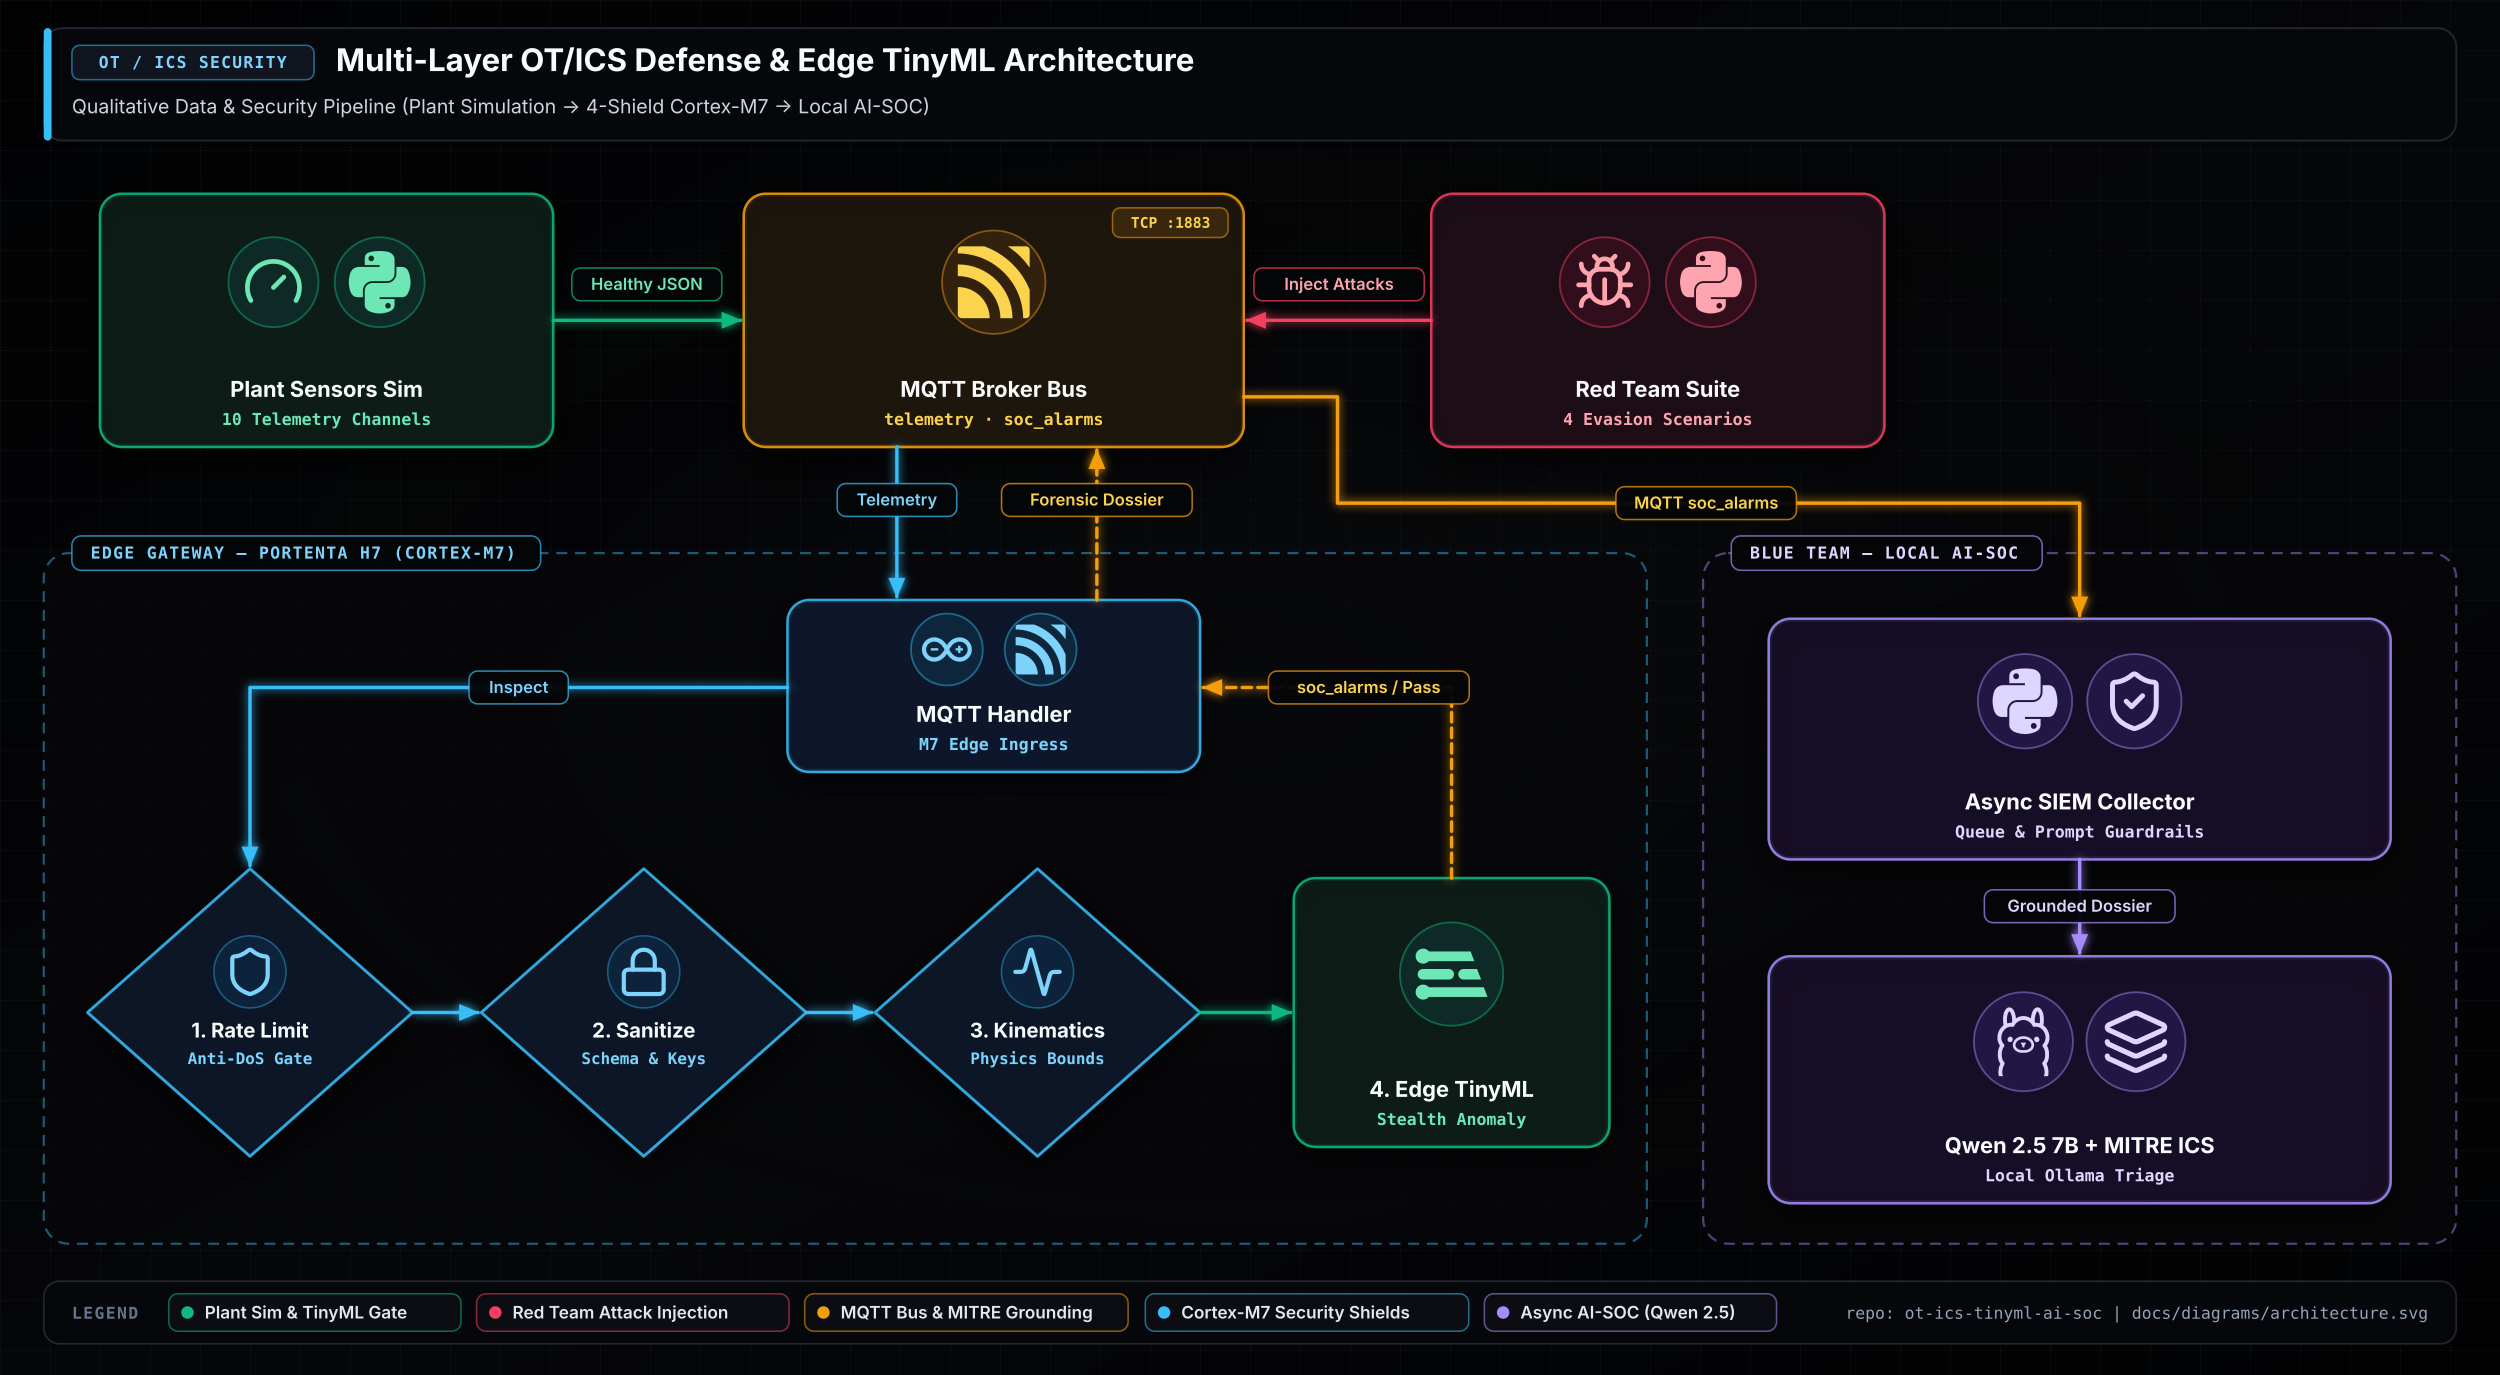
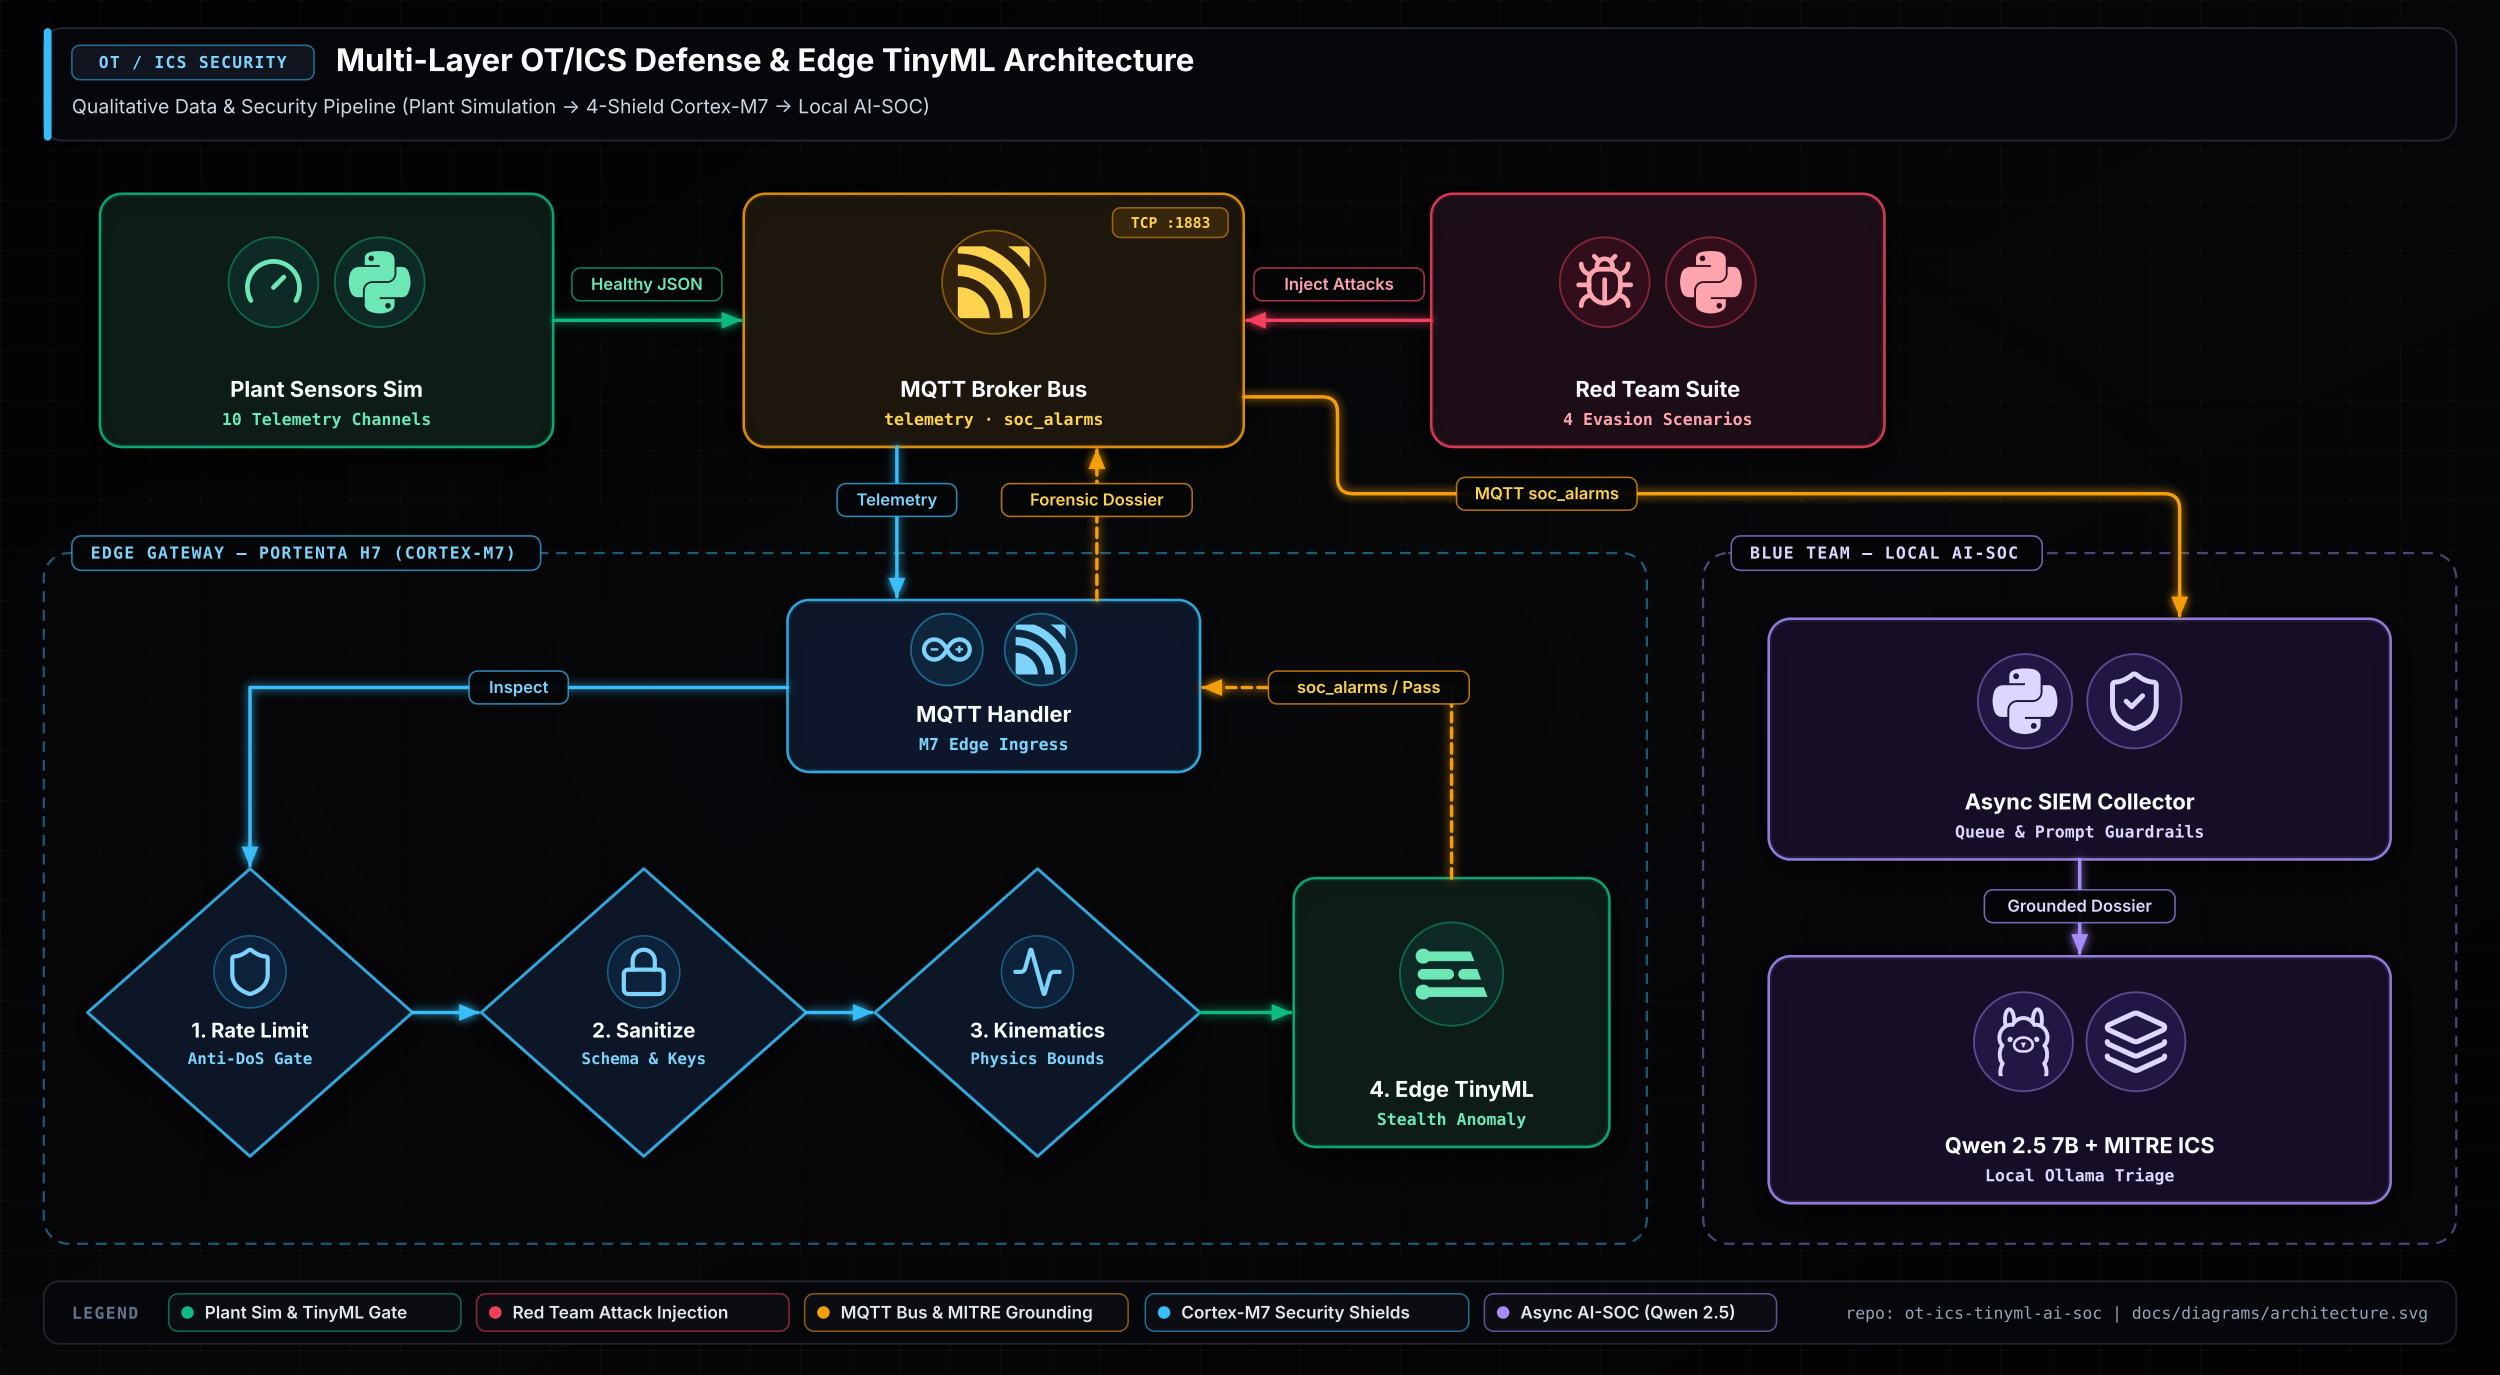
<svg xmlns="http://www.w3.org/2000/svg" viewBox="0 0 1600 880" width="1600" height="880">
  <defs>
    <linearGradient id="bgGrad" x1="0%" y1="0%" x2="100%" y2="100%">
      <stop offset="0%" stop-color="#020203" />
      <stop offset="55%" stop-color="#050608" />
      <stop offset="100%" stop-color="#020203" />
    </linearGradient>
    <radialGradient id="glowCenter" cx="50%" cy="50%" r="55%">
      <stop offset="0%" stop-color="#111318" stop-opacity="0.32" />
      <stop offset="100%" stop-color="#000000" stop-opacity="0" />
    </radialGradient>
    <pattern id="cyberGrid" width="32" height="32" patternUnits="userSpaceOnUse">
      <path d="M 32 0 L 0 0 0 32" fill="none" stroke="#17181E" stroke-width="0.7" stroke-opacity="0.50" />
      <circle cx="0" cy="0" r="0.9" fill="#64748B" fill-opacity="0.16" />
    </pattern>
    <filter id="cardShadow" x="-10%" y="-10%" width="120%" height="124%">
      <feDropShadow dx="0" dy="7" stdDeviation="12" flood-color="#000000" flood-opacity="0.80" />
    </filter>
    <filter id="softGlow" filterUnits="userSpaceOnUse" x="-40" y="-40" width="1680" height="960">
      <feGaussianBlur stdDeviation="3.0" result="blur" />
      <feMerge>
        <feMergeNode in="blur" />
        <feMergeNode in="SourceGraphic" />
      </feMerge>
    </filter>
    <marker id="arr-cyan" viewBox="0 0 10 10" refX="8.5" refY="5" markerWidth="6.5" markerHeight="6.5" orient="auto-start-reverse">
      <path d="M 0 1.2 L 9 5 L 0 8.8 z" fill="#38BDF8" />
    </marker>
    <marker id="arr-red" viewBox="0 0 10 10" refX="8.5" refY="5" markerWidth="6.5" markerHeight="6.5" orient="auto-start-reverse">
      <path d="M 0 1.2 L 9 5 L 0 8.8 z" fill="#F43F5E" />
    </marker>
    <marker id="arr-emerald" viewBox="0 0 10 10" refX="8.5" refY="5" markerWidth="6.5" markerHeight="6.5" orient="auto-start-reverse">
      <path d="M 0 1.2 L 9 5 L 0 8.8 z" fill="#10B981" />
    </marker>
    <marker id="arr-violet" viewBox="0 0 10 10" refX="8.5" refY="5" markerWidth="6.5" markerHeight="6.5" orient="auto-start-reverse">
      <path d="M 0 1.2 L 9 5 L 0 8.8 z" fill="#A78BFA" />
    </marker>
    <marker id="arr-amber" viewBox="0 0 10 10" refX="8.5" refY="5" markerWidth="6.5" markerHeight="6.5" orient="auto-start-reverse">
      <path d="M 0 1.2 L 9 5 L 0 8.8 z" fill="#F59E0B" />
    </marker>
    <marker id="arr-slate" viewBox="0 0 10 10" refX="8.5" refY="5" markerWidth="6.5" markerHeight="6.5" orient="auto-start-reverse">
      <path d="M 0 1.2 L 9 5 L 0 8.8 z" fill="#94A3B8" />
    </marker>
  </defs>
  <rect width="1600" height="880" fill="url(#bgGrad)" />
  <rect width="1600" height="880" fill="url(#cyberGrid)" />
  <rect width="1600" height="880" fill="url(#glowCenter)" />
  <rect x="28" y="18" width="1544" height="72" rx="12" fill="#07080B" fill-opacity="0.94" stroke="#222630" stroke-width="1.2" />
  <rect x="28" y="18" width="5" height="72" rx="2.5" fill="#38BDF8" />
  <rect x="46" y="29" width="155" height="22" rx="5" fill="#10151F" stroke="#38BDF8" stroke-opacity="0.55" stroke-width="1" />
  <text x="123.3" y="43.5" text-anchor="middle" fill="#7DD3FC" font-family="'JetBrains Mono', 'Cascadia Mono', Consolas, monospace" font-size="10.5" font-weight="700" letter-spacing="0.8">OT / ICS SECURITY</text>
  <text x="215" y="45.5" fill="#F8FAFC" font-family="'Inter', 'Segoe UI', system-ui, -apple-system, sans-serif" font-size="20" font-weight="700">Multi-Layer OT/ICS Defense &amp; Edge TinyML Architecture</text>
  <text x="46" y="72.5" fill="#CBD5E1" font-family="'Inter', 'Segoe UI', system-ui, -apple-system, sans-serif" font-size="12.5">Qualitative Data &amp; Security Pipeline (Plant Simulation -&gt; 4-Shield Cortex-M7 -&gt; Local AI-SOC)</text>
  <g filter="url(#cardShadow)">
    <rect x="64" y="124" width="290" height="162" rx="14" fill="#081C17" fill-opacity="0.96" stroke="#10B981" stroke-opacity="0.86" stroke-width="1.6" />
    <rect x="65.5" y="125.5" width="287" height="159" rx="12.5" fill="none" stroke="#6EE7B7" stroke-opacity="0.08" stroke-width="1" />
    <circle cx="175.0" cy="180.6" r="28.8" fill="#0E332A" fill-opacity="0.76" stroke="#10B981" stroke-opacity="0.46" stroke-width="1.15" />
    <g transform="translate(155.00,160.64) scale(1.666667)" fill="none" stroke="#6EE7B7" stroke-width="1.8" stroke-linecap="round" stroke-linejoin="round">
      <path d="m12 14 4-4" />
      <path d="M3.34 19a10 10 0 1 1 17.32 0" />
    </g>
    <circle cx="243.0" cy="180.6" r="28.8" fill="#0E332A" fill-opacity="0.76" stroke="#10B981" stroke-opacity="0.46" stroke-width="1.15" />
    <g transform="translate(223.00,160.64) scale(1.666667)">
      <path d="M11.858 0c-.978.005-1.913.088-2.736.234C6.7.662 6.26 1.558 6.26 3.21v2.182h5.725v.727H4.111c-1.664 0-3.121 1-3.577 2.903-.526 2.181-.549 3.542 0 5.82.407 1.694 1.379 2.902 3.043 2.902h1.969v-2.616c0-1.89 1.635-3.557 3.576-3.557h5.72c1.591 0 2.862-1.31 2.862-2.91v-5.45c0-1.553-1.309-2.718-2.863-2.977A18 18 0 0 0 11.858 0M8.762 1.755c.591 0 1.074.491 1.074 1.095 0 .601-.483 1.087-1.074 1.087A1.08 1.08 0 0 1 7.688 2.85c0-.604.48-1.095 1.074-1.095m9.656 4.364v2.543c0 1.971-1.671 3.63-3.577 3.63H9.122c-1.566 0-2.862 1.34-2.862 2.91v5.452c0 1.551 1.349 2.464 2.862 2.91 1.813.532 3.55.628 5.72 0 1.44-.418 2.862-1.258 2.862-2.91V18.47h-5.719v-.727h8.582c1.664 0 2.284-1.16 2.862-2.903.598-1.793.573-3.518 0-5.819-.41-1.656-1.196-2.903-2.862-2.903zm-3.216 13.807a1.08 1.08 0 0 1 1.074 1.088c0 .604-.48 1.094-1.074 1.094-.592 0-1.075-.49-1.075-1.094 0-.601.483-1.088 1.075-1.088" fill="#6EE7B7" />
    </g>
    <text x="209.0" y="254.0" text-anchor="middle" fill="#F8FAFC" font-family="'Inter', 'Segoe UI', system-ui, -apple-system, sans-serif" font-size="14" font-weight="700">Plant Sensors Sim</text>
    <text x="209.0" y="272.0" text-anchor="middle" fill="#6EE7B7" font-family="'JetBrains Mono', 'Cascadia Mono', Consolas, monospace" font-size="10.6" font-weight="600">10 Telemetry Channels</text>
  </g>
  <g filter="url(#cardShadow)">
    <rect x="476" y="124" width="320" height="162" rx="14" fill="#1C1408" fill-opacity="0.96" stroke="#F59E0B" stroke-opacity="0.86" stroke-width="1.6" />
    <rect x="477.5" y="125.5" width="317" height="159" rx="12.5" fill="none" stroke="#FCD34D" stroke-opacity="0.08" stroke-width="1" />
    <rect x="712" y="133" width="74" height="19" rx="5" fill="#38270D" stroke="#F59E0B" stroke-opacity="0.55" stroke-width="1" />
    <text x="749.2" y="145.8" text-anchor="middle" fill="#FCD34D" font-family="'JetBrains Mono', 'Cascadia Mono', Consolas, monospace" font-size="9.4" font-weight="700">TCP :1883</text>
    <circle cx="636.0" cy="180.6" r="33.1" fill="#38270D" fill-opacity="0.76" stroke="#F59E0B" stroke-opacity="0.46" stroke-width="1.15" />
    <g transform="translate(613.00,157.64) scale(1.916667)">
      <path d="M10.657 23.994h-9.45A1.212 1.212 0 0 1 0 22.788v-9.18h.071c5.784 0 10.504 4.65 10.586 10.386Zm7.606 0h-4.045C14.135 16.246 7.795 9.977 0 9.942V6.038h.071c9.983 0 18.121 8.044 18.192 17.956Zm4.53 0h-.97C21.754 12.071 11.995 2.407 0 2.372v-1.16C0 .55.544.006 1.207.006h7.64C15.733 2.49 21.257 7.789 24 14.508v8.291c0 .663-.544 1.195-1.207 1.195ZM16.713.006h6.092A1.19 1.19 0 0 1 24 1.2v5.914c-.91-1.242-2.046-2.65-3.158-3.762C19.588 2.11 18.122.987 16.714.005Z" fill="#FCD34D" />
    </g>
    <text x="636.0" y="254.0" text-anchor="middle" fill="#F8FAFC" font-family="'Inter', 'Segoe UI', system-ui, -apple-system, sans-serif" font-size="14" font-weight="700">MQTT Broker Bus</text>
    <text x="636.0" y="272.0" text-anchor="middle" fill="#FCD34D" font-family="'JetBrains Mono', 'Cascadia Mono', Consolas, monospace" font-size="10.6" font-weight="600">telemetry  ·  soc_alarms</text>
  </g>
  <g filter="url(#cardShadow)">
    <rect x="916" y="124" width="290" height="162" rx="14" fill="#1C0C16" fill-opacity="0.96" stroke="#F43F5E" stroke-opacity="0.86" stroke-width="1.6" />
    <rect x="917.5" y="125.5" width="287" height="159" rx="12.5" fill="none" stroke="#FDA4AF" stroke-opacity="0.08" stroke-width="1" />
    <circle cx="1027.0" cy="180.6" r="28.8" fill="#3A1323" fill-opacity="0.76" stroke="#F43F5E" stroke-opacity="0.46" stroke-width="1.15" />
    <g transform="translate(1007.00,160.64) scale(1.666667)" fill="none" stroke="#FDA4AF" stroke-width="1.8" stroke-linecap="round" stroke-linejoin="round">
      <path d="M12 20v-9" />
      <path d="M14 7a4 4 0 0 1 4 4v3a6 6 0 0 1-12 0v-3a4 4 0 0 1 4-4z" />
      <path d="M14.12 3.88 16 2" />
      <path d="M21 21a4 4 0 0 0-3.81-4" />
      <path d="M21 5a4 4 0 0 1-3.55 3.97" />
      <path d="M22 13h-4" />
      <path d="M3 21a4 4 0 0 1 3.81-4" />
      <path d="M3 5a4 4 0 0 0 3.55 3.97" />
      <path d="M6 13H2" />
      <path d="m8 2 1.88 1.88" />
      <path d="M9 7.13V6a3 3 0 1 1 6 0v1.13" />
    </g>
    <circle cx="1095.0" cy="180.6" r="28.8" fill="#3A1323" fill-opacity="0.76" stroke="#F43F5E" stroke-opacity="0.46" stroke-width="1.15" />
    <g transform="translate(1075.00,160.64) scale(1.666667)">
      <path d="M11.858 0c-.978.005-1.913.088-2.736.234C6.7.662 6.26 1.558 6.26 3.21v2.182h5.725v.727H4.111c-1.664 0-3.121 1-3.577 2.903-.526 2.181-.549 3.542 0 5.82.407 1.694 1.379 2.902 3.043 2.902h1.969v-2.616c0-1.89 1.635-3.557 3.576-3.557h5.72c1.591 0 2.862-1.31 2.862-2.91v-5.45c0-1.553-1.309-2.718-2.863-2.977A18 18 0 0 0 11.858 0M8.762 1.755c.591 0 1.074.491 1.074 1.095 0 .601-.483 1.087-1.074 1.087A1.08 1.08 0 0 1 7.688 2.85c0-.604.48-1.095 1.074-1.095m9.656 4.364v2.543c0 1.971-1.671 3.63-3.577 3.63H9.122c-1.566 0-2.862 1.34-2.862 2.91v5.452c0 1.551 1.349 2.464 2.862 2.91 1.813.532 3.55.628 5.72 0 1.44-.418 2.862-1.258 2.862-2.91V18.47h-5.719v-.727h8.582c1.664 0 2.284-1.16 2.862-2.903.598-1.793.573-3.518 0-5.819-.41-1.656-1.196-2.903-2.862-2.903zm-3.216 13.807a1.08 1.08 0 0 1 1.074 1.088c0 .604-.48 1.094-1.074 1.094-.592 0-1.075-.49-1.075-1.094 0-.601.483-1.088 1.075-1.088" fill="#FDA4AF" />
    </g>
    <text x="1061.0" y="254.0" text-anchor="middle" fill="#F8FAFC" font-family="'Inter', 'Segoe UI', system-ui, -apple-system, sans-serif" font-size="14" font-weight="700">Red Team Suite</text>
    <text x="1061.0" y="272.0" text-anchor="middle" fill="#FDA4AF" font-family="'JetBrains Mono', 'Cascadia Mono', Consolas, monospace" font-size="10.6" font-weight="600">4 Evasion Scenarios</text>
  </g>
  <path d="M 354 205 L 474 205" fill="none" stroke="#10B981" stroke-width="2.2" stroke-linecap="round" stroke-linejoin="round" marker-end="url(#arr-emerald)" filter="url(#softGlow)" />
  <rect x="366.0" y="171.5" width="96.0" height="21" rx="5.5" fill="#050608" fill-opacity="0.96" stroke="#10B981" stroke-opacity="0.72" stroke-width="1" />
  <text x="414.0" y="185.5" text-anchor="middle" fill="#6EE7B7" font-family="'Inter', 'Segoe UI', system-ui, -apple-system, sans-serif" font-size="10.6" font-weight="600">Healthy JSON</text>
  <path d="M 916 205 L 798 205" fill="none" stroke="#F43F5E" stroke-width="2.2" stroke-linecap="round" stroke-linejoin="round" marker-end="url(#arr-red)" filter="url(#softGlow)" />
  <rect x="802.5" y="171.5" width="109.0" height="21" rx="5.5" fill="#050608" fill-opacity="0.96" stroke="#F43F5E" stroke-opacity="0.72" stroke-width="1" />
  <text x="857.0" y="185.5" text-anchor="middle" fill="#FDA4AF" font-family="'Inter', 'Segoe UI', system-ui, -apple-system, sans-serif" font-size="10.6" font-weight="600">Inject Attacks</text>
  <g>
    <rect x="28" y="354" width="1026" height="442" rx="16" fill="#07080B" fill-opacity="0.72" stroke="#38BDF8" stroke-opacity="0.46" stroke-width="1.4" stroke-dasharray="7 5" />
    <rect x="46" y="343" width="300" height="22" rx="6" fill="#040507" stroke="#38BDF8" stroke-opacity="0.7" stroke-width="1" />
    <text x="58" y="357.5" fill="#7DD3FC" font-family="'JetBrains Mono', 'Cascadia Mono', Consolas, monospace" font-size="10.6" font-weight="700" letter-spacing="0.8">EDGE GATEWAY — PORTENTA H7 (CORTEX-M7)</text>
  </g>
  <g filter="url(#cardShadow)">
    <rect x="504" y="384" width="264" height="110" rx="14" fill="#091929" fill-opacity="0.96" stroke="#38BDF8" stroke-opacity="0.86" stroke-width="1.6" />
    <rect x="505.5" y="385.5" width="261" height="107" rx="12.5" fill="none" stroke="#7DD3FC" stroke-opacity="0.08" stroke-width="1" />
    <circle cx="606.0" cy="415.7" r="23.0" fill="#0F2942" fill-opacity="0.76" stroke="#38BDF8" stroke-opacity="0.46" stroke-width="1.15" />
    <g transform="translate(590.00,399.68) scale(1.333333)">
      <path d="M18.087 6.146c-.3 0-.607.017-.907.069-2.532.367-4.23 2.239-5.18 3.674-.95-1.435-2.648-3.307-5.18-3.674a6.49 6.49 0 0 0-.907-.069C2.648 6.146 0 8.77 0 12s2.656 5.854 5.913 5.854c.3 0 .607-.017.916-.069 2.531-.376 4.23-2.247 5.18-3.683.949 1.436 2.647 3.307 5.18 3.683.299.043.607.069.915.069C21.344 17.854 24 15.23 24 12s-2.656-5.854-5.913-5.854zM6.53 15.734a3.837 3.837 0 0 1-.625.043c-2.148 0-3.889-1.7-3.889-3.777 0-2.085 1.749-3.777 3.898-3.777.208 0 .416.017.624.043 2.39.35 3.847 2.768 4.347 3.734-.508.974-1.974 3.384-4.355 3.734zm11.558.043c-.208 0-.416-.017-.624-.043-2.39-.35-3.856-2.768-4.347-3.734.491-.966 1.957-3.384 4.347-3.734.208-.026.416-.043.624-.043 2.149 0 3.89 1.7 3.89 3.777 0 2.085-1.75 3.777-3.89 3.777zm1.65-4.404v1.134h-1.205v1.182h-1.156v-1.182H16.17v-1.134h1.206V10.19h1.156v1.183h1.206zM4.246 12.498H7.82v-1.125H4.245v1.125z" fill="#7DD3FC" />
    </g>
    <circle cx="666.0" cy="415.7" r="23.0" fill="#0F2942" fill-opacity="0.76" stroke="#38BDF8" stroke-opacity="0.46" stroke-width="1.15" />
    <g transform="translate(650.00,399.68) scale(1.333333)">
      <path d="M10.657 23.994h-9.45A1.212 1.212 0 0 1 0 22.788v-9.18h.071c5.784 0 10.504 4.65 10.586 10.386Zm7.606 0h-4.045C14.135 16.246 7.795 9.977 0 9.942V6.038h.071c9.983 0 18.121 8.044 18.192 17.956Zm4.53 0h-.97C21.754 12.071 11.995 2.407 0 2.372v-1.16C0 .55.544.006 1.207.006h7.64C15.733 2.49 21.257 7.789 24 14.508v8.291c0 .663-.544 1.195-1.207 1.195ZM16.713.006h6.092A1.19 1.19 0 0 1 24 1.2v5.914c-.91-1.242-2.046-2.65-3.158-3.762C19.588 2.11 18.122.987 16.714.005Z" fill="#7DD3FC" />
    </g>
    <text x="636.0" y="462.0" text-anchor="middle" fill="#F8FAFC" font-family="'Inter', 'Segoe UI', system-ui, -apple-system, sans-serif" font-size="14" font-weight="700">MQTT Handler</text>
    <text x="636.0" y="480.0" text-anchor="middle" fill="#7DD3FC" font-family="'JetBrains Mono', 'Cascadia Mono', Consolas, monospace" font-size="10.6" font-weight="600">M7 Edge Ingress</text>
  </g>
  <path d="M 574 286 L 574 382" fill="none" stroke="#38BDF8" stroke-width="2.2" stroke-linecap="round" stroke-linejoin="round" marker-end="url(#arr-cyan)" filter="url(#softGlow)" />
  <rect x="535.8" y="309.5" width="76.5" height="21" rx="5.5" fill="#050608" fill-opacity="0.96" stroke="#38BDF8" stroke-opacity="0.72" stroke-width="1" />
  <text x="574.0" y="323.5" text-anchor="middle" fill="#7DD3FC" font-family="'Inter', 'Segoe UI', system-ui, -apple-system, sans-serif" font-size="10.6" font-weight="600">Telemetry</text>
  <path d="M 702 384 L 702 288" fill="none" stroke="#F59E0B" stroke-width="2.2" stroke-linecap="round" stroke-linejoin="round" stroke-dasharray="6 4" marker-end="url(#arr-amber)" filter="url(#softGlow)" />
  <rect x="641.0" y="309.5" width="122.0" height="21" rx="5.5" fill="#050608" fill-opacity="0.96" stroke="#F59E0B" stroke-opacity="0.72" stroke-width="1" />
  <text x="702.0" y="323.5" text-anchor="middle" fill="#FCD34D" font-family="'Inter', 'Segoe UI', system-ui, -apple-system, sans-serif" font-size="10.6" font-weight="600">Forensic Dossier</text>
  <g filter="url(#cardShadow)">
    <polygon points="160,556 264,648 160,740 56,648" fill="#091929" fill-opacity="0.97" stroke="#38BDF8" stroke-opacity="0.86" stroke-width="1.8" stroke-linejoin="round" />
    <circle cx="160" cy="622" r="23.1" fill="#0F2942" fill-opacity="0.72" stroke="#38BDF8" stroke-opacity="0.4" stroke-width="1" />
    <g transform="translate(143.00,605.00) scale(1.416667)" fill="none" stroke="#7DD3FC" stroke-width="1.9" stroke-linecap="round" stroke-linejoin="round">
      <path d="M20 13c0 5-3.5 7.5-7.66 8.95a1 1 0 0 1-.67-.01C7.5 20.5 4 18 4 13V6a1 1 0 0 1 1-1c2 0 4.5-1.2 6.24-2.72a1.17 1.17 0 0 1 1.52 0C14.51 3.81 17 5 19 5a1 1 0 0 1 1 1z" />
    </g>
    <text x="160" y="664" text-anchor="middle" fill="#F8FAFC" font-family="'Inter', 'Segoe UI', system-ui, -apple-system, sans-serif" font-size="13" font-weight="700">1. Rate Limit</text>
    <text x="160" y="681" text-anchor="middle" fill="#7DD3FC" font-family="'JetBrains Mono', 'Cascadia Mono', Consolas, monospace" font-size="10.2" font-weight="600">Anti-DoS Gate</text>
  </g>
  <g filter="url(#cardShadow)">
    <polygon points="412,556 516,648 412,740 308,648" fill="#091929" fill-opacity="0.97" stroke="#38BDF8" stroke-opacity="0.86" stroke-width="1.8" stroke-linejoin="round" />
    <circle cx="412" cy="622" r="23.1" fill="#0F2942" fill-opacity="0.72" stroke="#38BDF8" stroke-opacity="0.4" stroke-width="1" />
    <g transform="translate(395.00,605.00) scale(1.416667)" fill="none" stroke="#7DD3FC" stroke-width="1.9" stroke-linecap="round" stroke-linejoin="round">
      <rect width="18" height="11" x="3" y="11" rx="2" ry="2" />
      <path d="M7 11V7a5 5 0 0 1 10 0v4" />
    </g>
    <text x="412" y="664" text-anchor="middle" fill="#F8FAFC" font-family="'Inter', 'Segoe UI', system-ui, -apple-system, sans-serif" font-size="13" font-weight="700">2. Sanitize</text>
    <text x="412" y="681" text-anchor="middle" fill="#7DD3FC" font-family="'JetBrains Mono', 'Cascadia Mono', Consolas, monospace" font-size="10.2" font-weight="600">Schema &amp; Keys</text>
  </g>
  <g filter="url(#cardShadow)">
    <polygon points="664,556 768,648 664,740 560,648" fill="#091929" fill-opacity="0.97" stroke="#38BDF8" stroke-opacity="0.86" stroke-width="1.8" stroke-linejoin="round" />
    <circle cx="664" cy="622" r="23.1" fill="#0F2942" fill-opacity="0.72" stroke="#38BDF8" stroke-opacity="0.4" stroke-width="1" />
    <g transform="translate(647.00,605.00) scale(1.416667)" fill="none" stroke="#7DD3FC" stroke-width="1.9" stroke-linecap="round" stroke-linejoin="round">
      <path d="M22 12h-2.48a2 2 0 0 0-1.93 1.46l-2.35 8.36a.25.25 0 0 1-.48 0L9.24 2.18a.25.25 0 0 0-.48 0l-2.35 8.36A2 2 0 0 1 4.49 12H2" />
    </g>
    <text x="664" y="664" text-anchor="middle" fill="#F8FAFC" font-family="'Inter', 'Segoe UI', system-ui, -apple-system, sans-serif" font-size="13" font-weight="700">3. Kinematics</text>
    <text x="664" y="681" text-anchor="middle" fill="#7DD3FC" font-family="'JetBrains Mono', 'Cascadia Mono', Consolas, monospace" font-size="10.2" font-weight="600">Physics Bounds</text>
  </g>
  <g filter="url(#cardShadow)">
    <rect x="828" y="562" width="202" height="172" rx="14" fill="#081C17" fill-opacity="0.96" stroke="#10B981" stroke-opacity="0.86" stroke-width="1.6" />
    <rect x="829.5" y="563.5" width="199" height="169" rx="12.5" fill="none" stroke="#6EE7B7" stroke-opacity="0.08" stroke-width="1" />
    <circle cx="929.0" cy="623.4" r="33.1" fill="#0E332A" fill-opacity="0.76" stroke="#10B981" stroke-opacity="0.46" stroke-width="1.15" />
    <g transform="translate(906.00,600.44) scale(1.916667)">
      <path d="M16.008 10.287h4.51l1.348 3.53h-5.858c-.979 0-1.772-.79-1.772-1.766s.793-1.766 1.772-1.766v.002ZM.677 12.049a1.77 1.77 0 0 1 1.773-1.766h8.597a1.77 1.77 0 0 1 1.772 1.766c0 .976-.793 1.766-1.772 1.766H2.45c-.98 0-1.773-.79-1.773-1.766ZM24 19.613H4.448a2.515 2.515 0 0 1-1.93.899A2.514 2.514 0 0 1 0 18.002a2.514 2.514 0 0 1 2.518-2.509c.775 0 1.467.351 1.93.899h18.321L24 19.613ZM19.594 7.655H4.404a2.51 2.51 0 0 1-1.886.852A2.514 2.514 0 0 1 0 5.998a2.514 2.514 0 0 1 2.518-2.51c.797 0 1.506.371 1.967.946h13.878l1.231 3.221Z" fill="#6EE7B7" />
    </g>
    <text x="929.0" y="702.0" text-anchor="middle" fill="#F8FAFC" font-family="'Inter', 'Segoe UI', system-ui, -apple-system, sans-serif" font-size="14" font-weight="700">4. Edge TinyML</text>
    <text x="929.0" y="720.0" text-anchor="middle" fill="#6EE7B7" font-family="'JetBrains Mono', 'Cascadia Mono', Consolas, monospace" font-size="10.6" font-weight="600">Stealth Anomaly</text>
  </g>
  <path d="M 504 440 L 160 440 L 160 554" fill="none" stroke="#38BDF8" stroke-width="2.2" stroke-linecap="round" stroke-linejoin="round" marker-end="url(#arr-cyan)" filter="url(#softGlow)" />
  <rect x="300.2" y="429.5" width="63.5" height="21" rx="5.5" fill="#050608" fill-opacity="0.96" stroke="#38BDF8" stroke-opacity="0.72" stroke-width="1" />
  <text x="332.0" y="443.5" text-anchor="middle" fill="#7DD3FC" font-family="'Inter', 'Segoe UI', system-ui, -apple-system, sans-serif" font-size="10.6" font-weight="600">Inspect</text>
  <path d="M 264 648 L 306 648" fill="none" stroke="#38BDF8" stroke-width="2.2" stroke-linecap="round" stroke-linejoin="round" marker-end="url(#arr-cyan)" filter="url(#softGlow)" />
  <path d="M 516 648 L 558 648" fill="none" stroke="#38BDF8" stroke-width="2.2" stroke-linecap="round" stroke-linejoin="round" marker-end="url(#arr-cyan)" filter="url(#softGlow)" />
  <path d="M 768 648 L 826 648" fill="none" stroke="#10B981" stroke-width="2.2" stroke-linecap="round" stroke-linejoin="round" marker-end="url(#arr-emerald)" filter="url(#softGlow)" />
  <path d="M 929 562 L 929 440 L 770 440" fill="none" stroke="#F59E0B" stroke-width="2.2" stroke-linecap="round" stroke-linejoin="round" stroke-dasharray="6 4" marker-end="url(#arr-amber)" filter="url(#softGlow)" />
  <rect x="811.8" y="429.5" width="128.5" height="21" rx="5.5" fill="#050608" fill-opacity="0.96" stroke="#F59E0B" stroke-opacity="0.72" stroke-width="1" />
  <text x="876.0" y="443.5" text-anchor="middle" fill="#FCD34D" font-family="'Inter', 'Segoe UI', system-ui, -apple-system, sans-serif" font-size="10.6" font-weight="600">soc_alarms / Pass</text>
  <g>
    <rect x="1090" y="354" width="482" height="442" rx="16" fill="#07080B" fill-opacity="0.72" stroke="#A78BFA" stroke-opacity="0.46" stroke-width="1.4" stroke-dasharray="7 5" />
    <rect x="1108" y="343" width="199" height="22" rx="6" fill="#040507" stroke="#A78BFA" stroke-opacity="0.7" stroke-width="1" />
    <text x="1120" y="357.5" fill="#DDD6FE" font-family="'JetBrains Mono', 'Cascadia Mono', Consolas, monospace" font-size="10.6" font-weight="700" letter-spacing="0.8">BLUE TEAM — LOCAL AI-SOC</text>
  </g>
  <g filter="url(#cardShadow)">
    <rect x="1132" y="396" width="398" height="154" rx="14" fill="#140F28" fill-opacity="0.96" stroke="#A78BFA" stroke-opacity="0.86" stroke-width="1.6" />
    <rect x="1133.5" y="397.5" width="395" height="151" rx="12.5" fill="none" stroke="#DDD6FE" stroke-opacity="0.08" stroke-width="1" />
    <circle cx="1296.0" cy="448.8" r="30.2" fill="#291E4D" fill-opacity="0.76" stroke="#A78BFA" stroke-opacity="0.46" stroke-width="1.15" />
    <g transform="translate(1275.00,427.80) scale(1.75)">
      <path d="M11.858 0c-.978.005-1.913.088-2.736.234C6.7.662 6.26 1.558 6.26 3.21v2.182h5.725v.727H4.111c-1.664 0-3.121 1-3.577 2.903-.526 2.181-.549 3.542 0 5.82.407 1.694 1.379 2.902 3.043 2.902h1.969v-2.616c0-1.89 1.635-3.557 3.576-3.557h5.72c1.591 0 2.862-1.31 2.862-2.91v-5.45c0-1.553-1.309-2.718-2.863-2.977A18 18 0 0 0 11.858 0M8.762 1.755c.591 0 1.074.491 1.074 1.095 0 .601-.483 1.087-1.074 1.087A1.08 1.08 0 0 1 7.688 2.85c0-.604.48-1.095 1.074-1.095m9.656 4.364v2.543c0 1.971-1.671 3.63-3.577 3.63H9.122c-1.566 0-2.862 1.34-2.862 2.91v5.452c0 1.551 1.349 2.464 2.862 2.91 1.813.532 3.55.628 5.72 0 1.44-.418 2.862-1.258 2.862-2.91V18.47h-5.719v-.727h8.582c1.664 0 2.284-1.16 2.862-2.903.598-1.793.573-3.518 0-5.819-.41-1.656-1.196-2.903-2.862-2.903zm-3.216 13.807a1.08 1.08 0 0 1 1.074 1.088c0 .604-.48 1.094-1.074 1.094-.592 0-1.075-.49-1.075-1.094 0-.601.483-1.088 1.075-1.088" fill="#DDD6FE" />
    </g>
    <circle cx="1366.0" cy="448.8" r="30.2" fill="#291E4D" fill-opacity="0.76" stroke="#A78BFA" stroke-opacity="0.46" stroke-width="1.15" />
    <g transform="translate(1345.00,427.80) scale(1.75)" fill="none" stroke="#DDD6FE" stroke-width="1.8" stroke-linecap="round" stroke-linejoin="round">
      <path d="M20 13c0 5-3.5 7.5-7.66 8.95a1 1 0 0 1-.67-.01C7.5 20.5 4 18 4 13V6a1 1 0 0 1 1-1c2 0 4.5-1.2 6.24-2.72a1.17 1.17 0 0 1 1.52 0C14.51 3.81 17 5 19 5a1 1 0 0 1 1 1z" />
      <path d="m9 12 2 2 4-4" />
    </g>
    <text x="1331.0" y="518.0" text-anchor="middle" fill="#F8FAFC" font-family="'Inter', 'Segoe UI', system-ui, -apple-system, sans-serif" font-size="14" font-weight="700">Async SIEM Collector</text>
    <text x="1331.0" y="536.0" text-anchor="middle" fill="#DDD6FE" font-family="'JetBrains Mono', 'Cascadia Mono', Consolas, monospace" font-size="10.6" font-weight="600">Queue &amp; Prompt Guardrails</text>
  </g>
  <g filter="url(#cardShadow)">
    <rect x="1132" y="612" width="398" height="158" rx="14" fill="#140F28" fill-opacity="0.96" stroke="#A78BFA" stroke-opacity="0.86" stroke-width="1.6" />
    <rect x="1133.5" y="613.5" width="395" height="155" rx="12.5" fill="none" stroke="#DDD6FE" stroke-opacity="0.08" stroke-width="1" />
    <circle cx="1295.0" cy="666.7" r="31.7" fill="#291E4D" fill-opacity="0.76" stroke="#A78BFA" stroke-opacity="0.46" stroke-width="1.15" />
    <g transform="translate(1273.00,644.72) scale(1.833333)">
      <path d="M16.361 10.26a.894.894 0 0 0-.558.47l-.072.148.001.207c0 .193.004.217.059.353.076.193.152.312.291.448.24.238.51.3.872.205a.86.86 0 0 0 .517-.436.752.752 0 0 0 .08-.498c-.064-.453-.33-.782-.724-.897a1.06 1.06 0 0 0-.466 0zm-9.203.005c-.305.096-.533.32-.65.639a1.187 1.187 0 0 0-.06.52c.057.309.31.59.598.667.362.095.632.033.872-.205.14-.136.215-.255.291-.448.055-.136.059-.16.059-.353l.001-.207-.072-.148a.894.894 0 0 0-.565-.472 1.02 1.02 0 0 0-.474.007Zm4.184 2c-.131.071-.223.25-.195.383.031.143.157.288.353.407.105.063.112.072.117.136.004.038-.01.146-.029.243-.02.094-.036.194-.036.222.002.074.07.195.143.253.064.052.076.054.255.059.164.005.198.001.264-.03.169-.082.212-.234.15-.525-.052-.243-.042-.28.087-.355.137-.08.281-.219.324-.314a.365.365 0 0 0-.175-.48.394.394 0 0 0-.181-.033c-.126 0-.207.03-.355.124l-.085.053-.053-.032c-.219-.13-.259-.145-.391-.143a.396.396 0 0 0-.193.032zm.39-2.195c-.373.036-.475.05-.654.086-.291.06-.68.195-.951.328-.94.46-1.589 1.226-1.787 2.114-.04.176-.045.234-.045.53 0 .294.005.357.043.524.264 1.16 1.332 2.017 2.714 2.173.3.033 1.596.033 1.896 0 1.11-.125 2.064-.727 2.493-1.571.114-.226.169-.372.22-.602.039-.167.044-.23.044-.523 0-.297-.005-.355-.045-.531-.288-1.29-1.539-2.304-3.072-2.497a6.873 6.873 0 0 0-.855-.031zm.645.937a3.283 3.283 0 0 1 1.44.514c.223.148.537.458.671.662.166.251.26.508.303.82.02.143.01.251-.043.482-.08.345-.332.705-.672.957a3.115 3.115 0 0 1-.689.348c-.382.122-.632.144-1.525.138-.582-.006-.686-.01-.853-.042-.57-.107-1.022-.334-1.35-.68-.264-.28-.385-.535-.45-.946-.03-.192.025-.509.137-.776.136-.326.488-.73.836-.963.403-.269.934-.46 1.422-.512.187-.02.586-.02.773-.002zm-5.503-11a1.653 1.653 0 0 0-.683.298C5.617.74 5.173 1.666 4.985 2.819c-.07.436-.119 1.04-.119 1.503 0 .544.064 1.24.155 1.721.02.107.031.202.023.208a8.12 8.12 0 0 1-.187.152 5.324 5.324 0 0 0-.949 1.02 5.49 5.49 0 0 0-.94 2.339 6.625 6.625 0 0 0-.023 1.357c.091.78.325 1.438.727 2.04l.13.195-.037.064c-.269.452-.498 1.105-.605 1.732-.084.496-.095.629-.095 1.294 0 .67.009.803.088 1.266.095.555.288 1.143.503 1.534.071.128.243.393.264.407.007.003-.014.067-.046.141a7.405 7.405 0 0 0-.548 1.873c-.062.417-.071.552-.071.991 0 .56.031.832.148 1.279L3.42 24h1.478l-.05-.091c-.297-.552-.325-1.575-.068-2.597.117-.472.25-.819.498-1.296l.148-.29v-.177c0-.165-.003-.184-.057-.293a.915.915 0 0 0-.194-.25 1.74 1.74 0 0 1-.385-.543c-.424-.92-.506-2.286-.208-3.451.124-.486.329-.918.544-1.154a.787.787 0 0 0 .223-.531c0-.195-.07-.355-.224-.522a3.136 3.136 0 0 1-.817-1.729c-.14-.96.114-2.005.69-2.834.563-.814 1.353-1.336 2.237-1.475.199-.033.57-.028.776.01.226.04.367.028.512-.041.179-.085.268-.19.374-.431.093-.215.165-.333.36-.576.234-.29.46-.489.822-.729.413-.27.884-.467 1.352-.561.17-.035.25-.04.569-.04.319 0 .398.005.569.04a4.07 4.07 0 0 1 1.914.997c.117.109.398.457.488.602.034.057.095.177.132.267.105.241.195.346.374.43.14.068.286.082.503.045.343-.058.607-.053.943.016 1.144.23 2.14 1.173 2.581 2.437.385 1.108.276 2.267-.296 3.153-.097.15-.193.27-.333.419-.301.322-.301.722-.001 1.053.493.539.801 1.866.708 3.036-.062.772-.26 1.463-.533 1.854a2.096 2.096 0 0 1-.224.258.916.916 0 0 0-.194.25c-.054.109-.057.128-.057.293v.178l.148.29c.248.476.38.823.498 1.295.253 1.008.231 2.01-.059 2.581a.845.845 0 0 0-.044.098c0 .006.329.009.732.009h.73l.02-.074.036-.134c.019-.076.057-.3.088-.516.029-.217.029-1.016 0-1.258-.11-.875-.295-1.57-.597-2.226-.032-.074-.053-.138-.046-.141.008-.005.057-.074.108-.152.376-.569.607-1.284.724-2.228.031-.26.031-1.378 0-1.628-.083-.645-.182-1.082-.348-1.525a6.083 6.083 0 0 0-.329-.7l-.038-.064.131-.194c.402-.604.636-1.262.727-2.04a6.625 6.625 0 0 0-.024-1.358 5.512 5.512 0 0 0-.939-2.339 5.325 5.325 0 0 0-.95-1.02 8.097 8.097 0 0 1-.186-.152.692.692 0 0 1 .023-.208c.208-1.087.201-2.443-.017-3.503-.19-.924-.535-1.658-.98-2.082-.354-.338-.716-.482-1.15-.455-.996.059-1.8 1.205-2.116 3.01a6.805 6.805 0 0 0-.097.726c0 .036-.007.066-.015.066a.96.96 0 0 1-.149-.078A4.857 4.857 0 0 0 12 3.03c-.832 0-1.687.243-2.456.698a.958.958 0 0 1-.148.078c-.008 0-.015-.03-.015-.066a6.71 6.71 0 0 0-.097-.725C8.997 1.392 8.337.319 7.46.048a2.096 2.096 0 0 0-.585-.041Zm.293 1.402c.248.197.523.759.682 1.388.03.113.06.244.069.292.007.047.026.152.041.233.067.365.098.76.102 1.24l.002.475-.12.175-.118.178h-.278c-.324 0-.646.041-.954.124l-.238.06c-.033.007-.038-.003-.057-.144a8.438 8.438 0 0 1 .016-2.323c.124-.788.413-1.501.696-1.711.067-.05.079-.049.157.013zm9.825-.012c.17.126.358.46.498.888.28.854.36 2.028.212 3.145-.019.14-.024.151-.057.144l-.238-.06a3.693 3.693 0 0 0-.954-.124h-.278l-.119-.178-.119-.175.002-.474c.004-.669.066-1.19.214-1.772.157-.623.434-1.185.68-1.382.078-.062.09-.063.159-.012z" fill="#DDD6FE" />
    </g>
    <circle cx="1367.0" cy="666.7" r="31.7" fill="#291E4D" fill-opacity="0.76" stroke="#A78BFA" stroke-opacity="0.46" stroke-width="1.15" />
    <g transform="translate(1345.00,644.72) scale(1.833333)" fill="none" stroke="#DDD6FE" stroke-width="1.8" stroke-linecap="round" stroke-linejoin="round">
      <path d="M12.83 2.18a2 2 0 0 0-1.66 0L2.6 6.08a1 1 0 0 0 0 1.83l8.58 3.91a2 2 0 0 0 1.66 0l8.58-3.9a1 1 0 0 0 0-1.83z" />
      <path d="M2 12a1 1 0 0 0 .58.91l8.6 3.91a2 2 0 0 0 1.65 0l8.58-3.9A1 1 0 0 0 22 12" />
      <path d="M2 17a1 1 0 0 0 .58.91l8.6 3.91a2 2 0 0 0 1.65 0l8.58-3.9A1 1 0 0 0 22 17" />
    </g>
    <text x="1331.0" y="738.0" text-anchor="middle" fill="#F8FAFC" font-family="'Inter', 'Segoe UI', system-ui, -apple-system, sans-serif" font-size="14" font-weight="700">Qwen 2.5 7B + MITRE ICS</text>
    <text x="1331.0" y="756.0" text-anchor="middle" fill="#DDD6FE" font-family="'JetBrains Mono', 'Cascadia Mono', Consolas, monospace" font-size="10.6" font-weight="600">Local Ollama Triage</text>
  </g>
-   <path d="M 796 254 L 856 254 L 856 322 L 1331 322 L 1331 394" fill="none" stroke="#F59E0B" stroke-width="2.2" stroke-linecap="round" stroke-linejoin="round" marker-end="url(#arr-amber)" filter="url(#softGlow)" />
-   <rect x="1034.2" y="311.5" width="115.5" height="21" rx="5.5" fill="#050608" fill-opacity="0.96" stroke="#F59E0B" stroke-opacity="0.72" stroke-width="1" />
-   <text x="1092.0" y="325.5" text-anchor="middle" fill="#FCD34D" font-family="'Inter', 'Segoe UI', system-ui, -apple-system, sans-serif" font-size="10.6" font-weight="600">MQTT soc_alarms</text>
+   <path d="M 796 254 L 846 254 Q 856 254, 856 264 L 856 306 Q 856 316, 866 316 L 1385 316 Q 1395 316, 1395 326 L 1395 394" fill="none" stroke="#F59E0B" stroke-width="2.2" stroke-linecap="round" stroke-linejoin="round" marker-end="url(#arr-amber)" filter="url(#softGlow)" />
+   <rect x="932.2" y="305.5" width="115.5" height="21" rx="5.5" fill="#050608" fill-opacity="0.96" stroke="#F59E0B" stroke-opacity="0.72" stroke-width="1" />
+   <text x="990.0" y="319.5" text-anchor="middle" fill="#FCD34D" font-family="'Inter', 'Segoe UI', system-ui, -apple-system, sans-serif" font-size="10.6" font-weight="600">MQTT soc_alarms</text>
  <path d="M 1331 550 L 1331 610" fill="none" stroke="#A78BFA" stroke-width="2.2" stroke-linecap="round" stroke-linejoin="round" marker-end="url(#arr-violet)" filter="url(#softGlow)" />
  <rect x="1270.0" y="569.5" width="122.0" height="21" rx="5.5" fill="#050608" fill-opacity="0.96" stroke="#A78BFA" stroke-opacity="0.72" stroke-width="1" />
  <text x="1331.0" y="583.5" text-anchor="middle" fill="#DDD6FE" font-family="'Inter', 'Segoe UI', system-ui, -apple-system, sans-serif" font-size="10.6" font-weight="600">Grounded Dossier</text>
  <rect x="28" y="820" width="1544" height="40" rx="10" fill="#07080B" fill-opacity="0.94" stroke="#222630" stroke-width="1.1" />
  <text x="46" y="844" fill="#64748B" font-family="'JetBrains Mono', 'Cascadia Mono', Consolas, monospace" font-size="10.5" font-weight="700" letter-spacing="0.9">LEGEND</text>
  <g transform="translate(108, 828)">
    <rect width="187" height="24" rx="6" fill="#0B0D12" stroke="#10B981" stroke-opacity="0.55" stroke-width="1" />
    <circle cx="12" cy="12" r="4" fill="#10B981" />
    <text x="23" y="15.8" fill="#E2E8F0" font-family="'Inter', 'Segoe UI', system-ui, -apple-system, sans-serif" font-size="11" font-weight="600">Plant Sim &amp; TinyML Gate</text>
  </g>
  <g transform="translate(305, 828)">
    <rect width="200" height="24" rx="6" fill="#0B0D12" stroke="#F43F5E" stroke-opacity="0.55" stroke-width="1" />
    <circle cx="12" cy="12" r="4" fill="#F43F5E" />
    <text x="23" y="15.8" fill="#E2E8F0" font-family="'Inter', 'Segoe UI', system-ui, -apple-system, sans-serif" font-size="11" font-weight="600">Red Team Attack Injection</text>
  </g>
  <g transform="translate(515, 828)">
    <rect width="207" height="24" rx="6" fill="#0B0D12" stroke="#F59E0B" stroke-opacity="0.55" stroke-width="1" />
    <circle cx="12" cy="12" r="4" fill="#F59E0B" />
    <text x="23" y="15.8" fill="#E2E8F0" font-family="'Inter', 'Segoe UI', system-ui, -apple-system, sans-serif" font-size="11" font-weight="600">MQTT Bus &amp; MITRE Grounding</text>
  </g>
  <g transform="translate(733, 828)">
    <rect width="207" height="24" rx="6" fill="#0B0D12" stroke="#38BDF8" stroke-opacity="0.55" stroke-width="1" />
    <circle cx="12" cy="12" r="4" fill="#38BDF8" />
    <text x="23" y="15.8" fill="#E2E8F0" font-family="'Inter', 'Segoe UI', system-ui, -apple-system, sans-serif" font-size="11" font-weight="600">Cortex-M7 Security Shields</text>
  </g>
  <g transform="translate(950, 828)">
    <rect width="187" height="24" rx="6" fill="#0B0D12" stroke="#A78BFA" stroke-opacity="0.55" stroke-width="1" />
    <circle cx="12" cy="12" r="4" fill="#A78BFA" />
    <text x="23" y="15.8" fill="#E2E8F0" font-family="'Inter', 'Segoe UI', system-ui, -apple-system, sans-serif" font-size="11" font-weight="600">Async AI-SOC (Qwen 2.5)</text>
  </g>
  <text x="1554" y="844" text-anchor="end" fill="#94A3B8" font-family="'JetBrains Mono', 'Cascadia Mono', Consolas, monospace" font-size="10.5">repo: ot-ics-tinyml-ai-soc | docs/diagrams/architecture.svg</text>
</svg>
